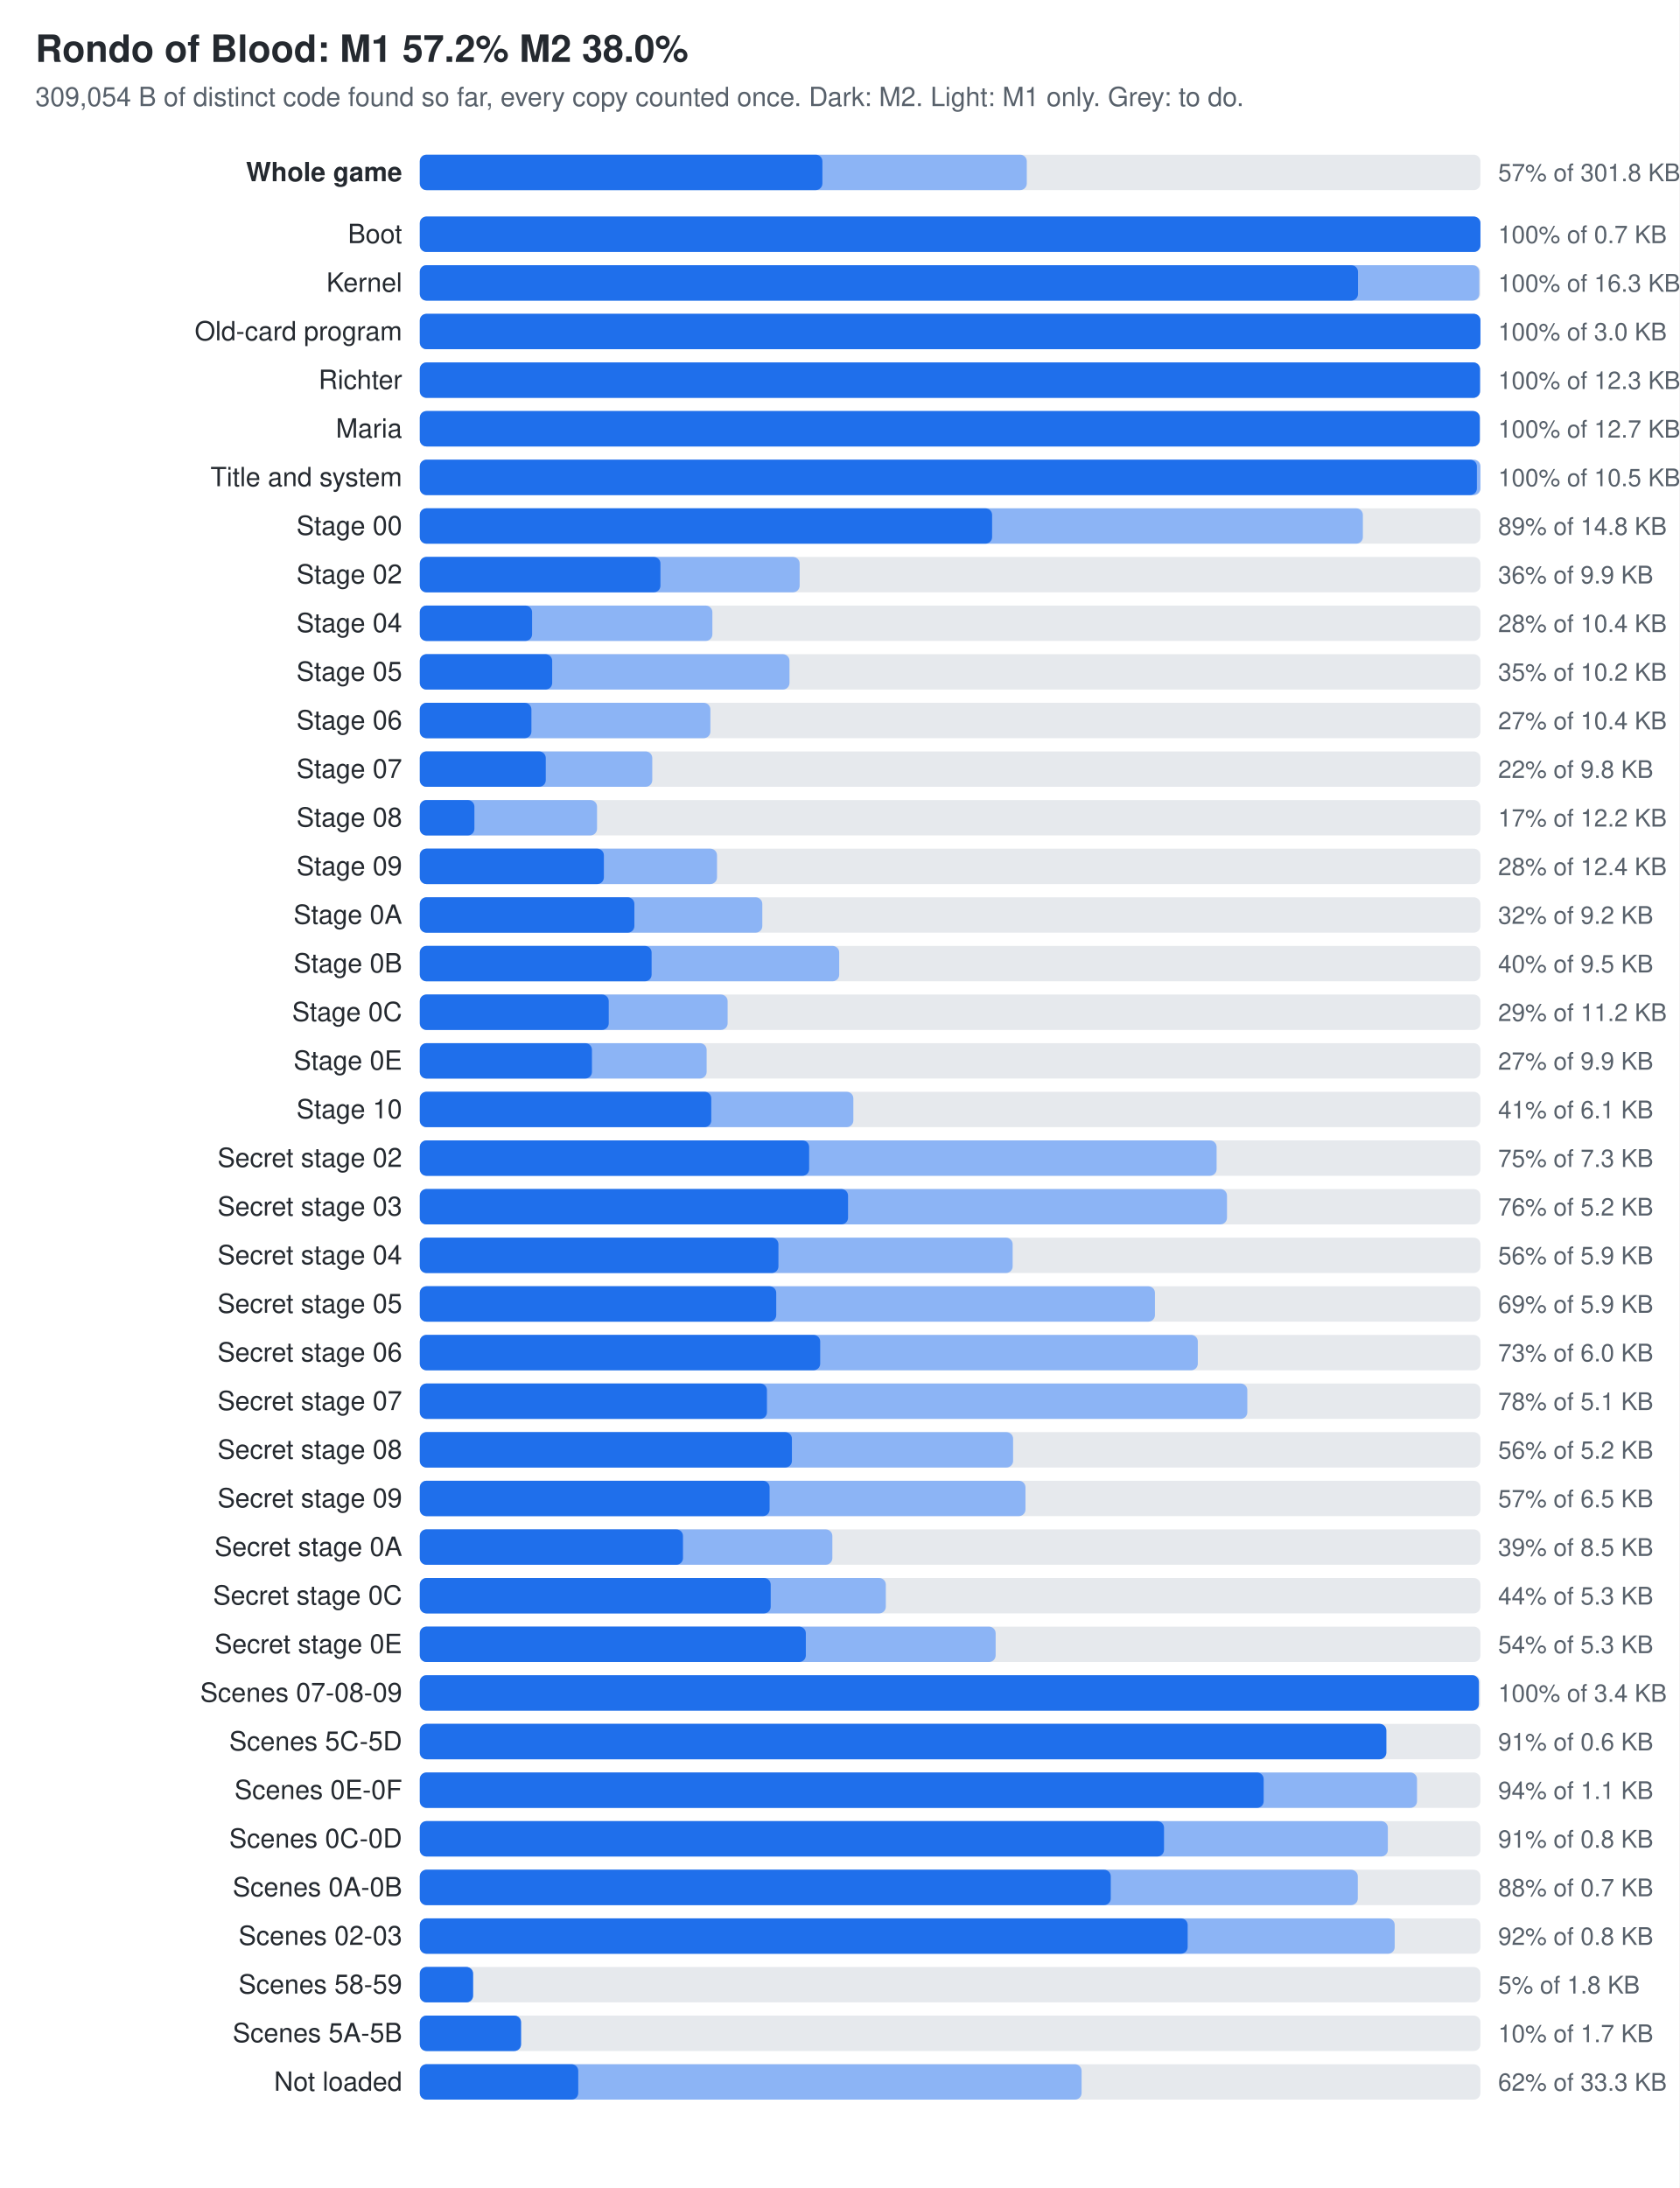
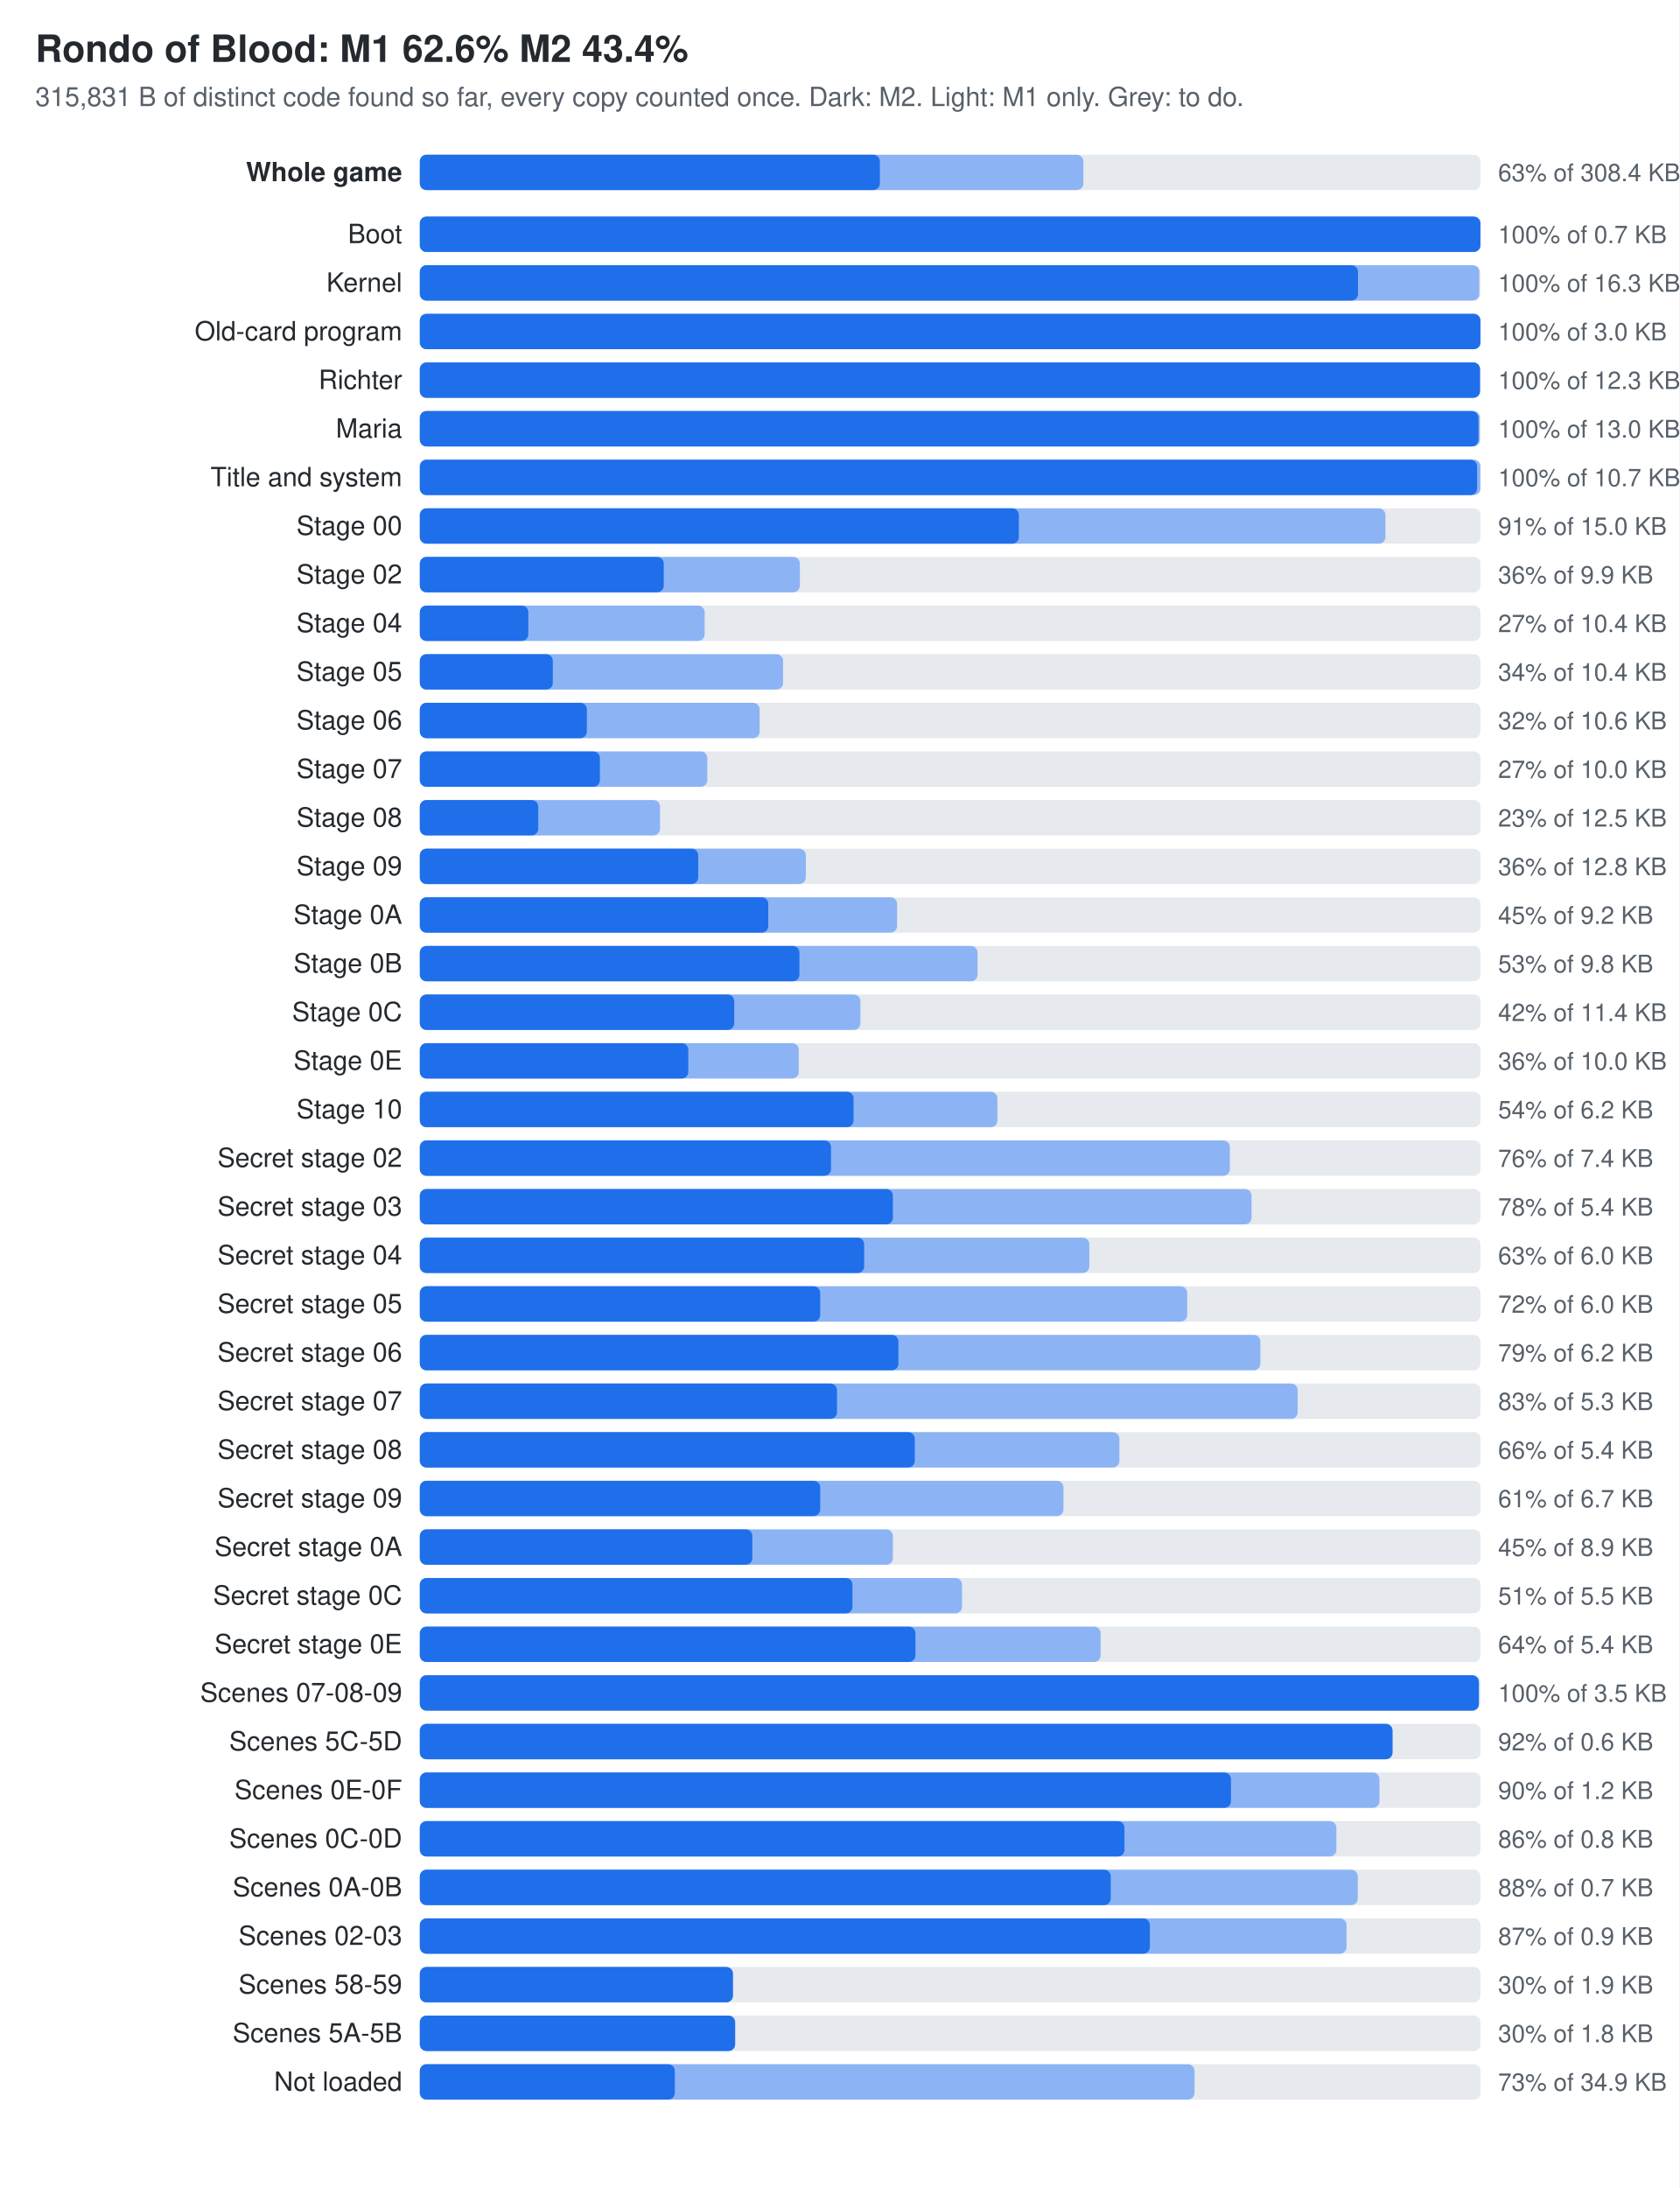
<svg xmlns="http://www.w3.org/2000/svg" width="760" height="990" viewBox="0 0 760 990" font-family="-apple-system,Segoe UI,Helvetica,Arial,sans-serif">
  <rect width="760" height="990" fill="#ffffff" />
-   <text x="16" y="28" font-size="17" font-weight="600" fill="#24292f">Rondo of Blood: M1 57.2%  M2 38.0%</text>
-   <text x="16" y="48" font-size="12" fill="#57606a">309,054 B of distinct code found so far, every copy counted once. Dark: M2. Light: M1 only. Grey: to do.</text>
+   <text x="16" y="28" font-size="17" font-weight="600" fill="#24292f">Rondo of Blood: M1 62.6%  M2 43.4%</text>
+   <text x="16" y="48" font-size="12" fill="#57606a">315,831 B of distinct code found so far, every copy counted once. Dark: M2. Light: M1 only. Grey: to do.</text>
  <text x="182" y="82" font-size="12" text-anchor="end" fill="#24292f" font-weight="600">Whole game</text>
  <rect x="190" y="70" width="480" height="16" rx="3" fill="#e6e9ed" />
-   <rect x="190" y="70" width="274.7" height="16" rx="3" fill="#8cb4f5" />
-   <rect x="190" y="70" width="182.2" height="16" rx="3" fill="#1f6feb" />
-   <text x="678" y="82" font-size="11" fill="#57606a">57% of 301.8 KB</text>
+   <rect x="190" y="70" width="300.3" height="16" rx="3" fill="#8cb4f5" />
+   <rect x="190" y="70" width="208.2" height="16" rx="3" fill="#1f6feb" />
+   <text x="678" y="82" font-size="11" fill="#57606a">63% of 308.4 KB</text>
  <text x="182" y="110" font-size="12" text-anchor="end" fill="#24292f">Boot</text>
  <rect x="190" y="98" width="480" height="16" rx="3" fill="#e6e9ed" />
  <rect x="190" y="98" width="480.0" height="16" rx="3" fill="#8cb4f5" />
  <rect x="190" y="98" width="480.0" height="16" rx="3" fill="#1f6feb" />
  <text x="678" y="110" font-size="11" fill="#57606a">100% of 0.7 KB</text>
  <text x="182" y="132" font-size="12" text-anchor="end" fill="#24292f">Kernel</text>
  <rect x="190" y="120" width="480" height="16" rx="3" fill="#e6e9ed" />
  <rect x="190" y="120" width="479.5" height="16" rx="3" fill="#8cb4f5" />
  <rect x="190" y="120" width="424.6" height="16" rx="3" fill="#1f6feb" />
  <text x="678" y="132" font-size="11" fill="#57606a">100% of 16.3 KB</text>
  <text x="182" y="154" font-size="12" text-anchor="end" fill="#24292f">Old-card program</text>
  <rect x="190" y="142" width="480" height="16" rx="3" fill="#e6e9ed" />
  <rect x="190" y="142" width="480.0" height="16" rx="3" fill="#8cb4f5" />
  <rect x="190" y="142" width="480.0" height="16" rx="3" fill="#1f6feb" />
  <text x="678" y="154" font-size="11" fill="#57606a">100% of 3.0 KB</text>
  <text x="182" y="176" font-size="12" text-anchor="end" fill="#24292f">Richter</text>
  <rect x="190" y="164" width="480" height="16" rx="3" fill="#e6e9ed" />
  <rect x="190" y="164" width="479.8" height="16" rx="3" fill="#8cb4f5" />
  <rect x="190" y="164" width="479.8" height="16" rx="3" fill="#1f6feb" />
  <text x="678" y="176" font-size="11" fill="#57606a">100% of 12.3 KB</text>
  <text x="182" y="198" font-size="12" text-anchor="end" fill="#24292f">Maria</text>
  <rect x="190" y="186" width="480" height="16" rx="3" fill="#e6e9ed" />
  <rect x="190" y="186" width="479.7" height="16" rx="3" fill="#8cb4f5" />
-   <rect x="190" y="186" width="479.7" height="16" rx="3" fill="#1f6feb" />
-   <text x="678" y="198" font-size="11" fill="#57606a">100% of 12.7 KB</text>
+   <rect x="190" y="186" width="479.1" height="16" rx="3" fill="#1f6feb" />
+   <text x="678" y="198" font-size="11" fill="#57606a">100% of 13.0 KB</text>
  <text x="182" y="220" font-size="12" text-anchor="end" fill="#24292f">Title and system</text>
  <rect x="190" y="208" width="480" height="16" rx="3" fill="#e6e9ed" />
  <rect x="190" y="208" width="480.0" height="16" rx="3" fill="#8cb4f5" />
-   <rect x="190" y="208" width="478.4" height="16" rx="3" fill="#1f6feb" />
-   <text x="678" y="220" font-size="11" fill="#57606a">100% of 10.5 KB</text>
+   <rect x="190" y="208" width="478.5" height="16" rx="3" fill="#1f6feb" />
+   <text x="678" y="220" font-size="11" fill="#57606a">100% of 10.7 KB</text>
  <text x="182" y="242" font-size="12" text-anchor="end" fill="#24292f">Stage 00</text>
  <rect x="190" y="230" width="480" height="16" rx="3" fill="#e6e9ed" />
-   <rect x="190" y="230" width="426.8" height="16" rx="3" fill="#8cb4f5" />
-   <rect x="190" y="230" width="259.0" height="16" rx="3" fill="#1f6feb" />
-   <text x="678" y="242" font-size="11" fill="#57606a">89% of 14.8 KB</text>
+   <rect x="190" y="230" width="437.0" height="16" rx="3" fill="#8cb4f5" />
+   <rect x="190" y="230" width="271.1" height="16" rx="3" fill="#1f6feb" />
+   <text x="678" y="242" font-size="11" fill="#57606a">91% of 15.0 KB</text>
  <text x="182" y="264" font-size="12" text-anchor="end" fill="#24292f">Stage 02</text>
  <rect x="190" y="252" width="480" height="16" rx="3" fill="#e6e9ed" />
-   <rect x="190" y="252" width="171.9" height="16" rx="3" fill="#8cb4f5" />
-   <rect x="190" y="252" width="108.9" height="16" rx="3" fill="#1f6feb" />
+   <rect x="190" y="252" width="172.0" height="16" rx="3" fill="#8cb4f5" />
+   <rect x="190" y="252" width="110.4" height="16" rx="3" fill="#1f6feb" />
  <text x="678" y="264" font-size="11" fill="#57606a">36% of 9.9 KB</text>
  <text x="182" y="286" font-size="12" text-anchor="end" fill="#24292f">Stage 04</text>
  <rect x="190" y="274" width="480" height="16" rx="3" fill="#e6e9ed" />
-   <rect x="190" y="274" width="132.4" height="16" rx="3" fill="#8cb4f5" />
-   <rect x="190" y="274" width="50.8" height="16" rx="3" fill="#1f6feb" />
-   <text x="678" y="286" font-size="11" fill="#57606a">28% of 10.4 KB</text>
+   <rect x="190" y="274" width="128.9" height="16" rx="3" fill="#8cb4f5" />
+   <rect x="190" y="274" width="49.1" height="16" rx="3" fill="#1f6feb" />
+   <text x="678" y="286" font-size="11" fill="#57606a">27% of 10.4 KB</text>
  <text x="182" y="308" font-size="12" text-anchor="end" fill="#24292f">Stage 05</text>
  <rect x="190" y="296" width="480" height="16" rx="3" fill="#e6e9ed" />
-   <rect x="190" y="296" width="167.3" height="16" rx="3" fill="#8cb4f5" />
-   <rect x="190" y="296" width="59.9" height="16" rx="3" fill="#1f6feb" />
-   <text x="678" y="308" font-size="11" fill="#57606a">35% of 10.2 KB</text>
+   <rect x="190" y="296" width="164.4" height="16" rx="3" fill="#8cb4f5" />
+   <rect x="190" y="296" width="60.2" height="16" rx="3" fill="#1f6feb" />
+   <text x="678" y="308" font-size="11" fill="#57606a">34% of 10.4 KB</text>
  <text x="182" y="330" font-size="12" text-anchor="end" fill="#24292f">Stage 06</text>
  <rect x="190" y="318" width="480" height="16" rx="3" fill="#e6e9ed" />
-   <rect x="190" y="318" width="131.5" height="16" rx="3" fill="#8cb4f5" />
-   <rect x="190" y="318" width="50.5" height="16" rx="3" fill="#1f6feb" />
-   <text x="678" y="330" font-size="11" fill="#57606a">27% of 10.4 KB</text>
+   <rect x="190" y="318" width="153.8" height="16" rx="3" fill="#8cb4f5" />
+   <rect x="190" y="318" width="75.6" height="16" rx="3" fill="#1f6feb" />
+   <text x="678" y="330" font-size="11" fill="#57606a">32% of 10.6 KB</text>
  <text x="182" y="352" font-size="12" text-anchor="end" fill="#24292f">Stage 07</text>
  <rect x="190" y="340" width="480" height="16" rx="3" fill="#e6e9ed" />
-   <rect x="190" y="340" width="105.2" height="16" rx="3" fill="#8cb4f5" />
-   <rect x="190" y="340" width="57.0" height="16" rx="3" fill="#1f6feb" />
-   <text x="678" y="352" font-size="11" fill="#57606a">22% of 9.8 KB</text>
+   <rect x="190" y="340" width="130.1" height="16" rx="3" fill="#8cb4f5" />
+   <rect x="190" y="340" width="81.5" height="16" rx="3" fill="#1f6feb" />
+   <text x="678" y="352" font-size="11" fill="#57606a">27% of 10.0 KB</text>
  <text x="182" y="374" font-size="12" text-anchor="end" fill="#24292f">Stage 08</text>
  <rect x="190" y="362" width="480" height="16" rx="3" fill="#e6e9ed" />
-   <rect x="190" y="362" width="80.2" height="16" rx="3" fill="#8cb4f5" />
-   <rect x="190" y="362" width="24.7" height="16" rx="3" fill="#1f6feb" />
-   <text x="678" y="374" font-size="11" fill="#57606a">17% of 12.2 KB</text>
+   <rect x="190" y="362" width="108.7" height="16" rx="3" fill="#8cb4f5" />
+   <rect x="190" y="362" width="53.6" height="16" rx="3" fill="#1f6feb" />
+   <text x="678" y="374" font-size="11" fill="#57606a">23% of 12.5 KB</text>
  <text x="182" y="396" font-size="12" text-anchor="end" fill="#24292f">Stage 09</text>
  <rect x="190" y="384" width="480" height="16" rx="3" fill="#e6e9ed" />
-   <rect x="190" y="384" width="134.5" height="16" rx="3" fill="#8cb4f5" />
-   <rect x="190" y="384" width="83.3" height="16" rx="3" fill="#1f6feb" />
-   <text x="678" y="396" font-size="11" fill="#57606a">28% of 12.4 KB</text>
+   <rect x="190" y="384" width="174.7" height="16" rx="3" fill="#8cb4f5" />
+   <rect x="190" y="384" width="126.0" height="16" rx="3" fill="#1f6feb" />
+   <text x="678" y="396" font-size="11" fill="#57606a">36% of 12.8 KB</text>
  <text x="182" y="418" font-size="12" text-anchor="end" fill="#24292f">Stage 0A</text>
  <rect x="190" y="406" width="480" height="16" rx="3" fill="#e6e9ed" />
-   <rect x="190" y="406" width="155.0" height="16" rx="3" fill="#8cb4f5" />
-   <rect x="190" y="406" width="97.1" height="16" rx="3" fill="#1f6feb" />
-   <text x="678" y="418" font-size="11" fill="#57606a">32% of 9.2 KB</text>
+   <rect x="190" y="406" width="216.0" height="16" rx="3" fill="#8cb4f5" />
+   <rect x="190" y="406" width="157.7" height="16" rx="3" fill="#1f6feb" />
+   <text x="678" y="418" font-size="11" fill="#57606a">45% of 9.2 KB</text>
  <text x="182" y="440" font-size="12" text-anchor="end" fill="#24292f">Stage 0B</text>
  <rect x="190" y="428" width="480" height="16" rx="3" fill="#e6e9ed" />
-   <rect x="190" y="428" width="189.8" height="16" rx="3" fill="#8cb4f5" />
-   <rect x="190" y="428" width="104.9" height="16" rx="3" fill="#1f6feb" />
-   <text x="678" y="440" font-size="11" fill="#57606a">40% of 9.5 KB</text>
+   <rect x="190" y="428" width="252.4" height="16" rx="3" fill="#8cb4f5" />
+   <rect x="190" y="428" width="171.8" height="16" rx="3" fill="#1f6feb" />
+   <text x="678" y="440" font-size="11" fill="#57606a">53% of 9.8 KB</text>
  <text x="182" y="462" font-size="12" text-anchor="end" fill="#24292f">Stage 0C</text>
  <rect x="190" y="450" width="480" height="16" rx="3" fill="#e6e9ed" />
-   <rect x="190" y="450" width="139.3" height="16" rx="3" fill="#8cb4f5" />
-   <rect x="190" y="450" width="85.5" height="16" rx="3" fill="#1f6feb" />
-   <text x="678" y="462" font-size="11" fill="#57606a">29% of 11.2 KB</text>
+   <rect x="190" y="450" width="199.4" height="16" rx="3" fill="#8cb4f5" />
+   <rect x="190" y="450" width="142.3" height="16" rx="3" fill="#1f6feb" />
+   <text x="678" y="462" font-size="11" fill="#57606a">42% of 11.4 KB</text>
  <text x="182" y="484" font-size="12" text-anchor="end" fill="#24292f">Stage 0E</text>
  <rect x="190" y="472" width="480" height="16" rx="3" fill="#e6e9ed" />
-   <rect x="190" y="472" width="129.8" height="16" rx="3" fill="#8cb4f5" />
-   <rect x="190" y="472" width="77.9" height="16" rx="3" fill="#1f6feb" />
-   <text x="678" y="484" font-size="11" fill="#57606a">27% of 9.9 KB</text>
+   <rect x="190" y="472" width="171.5" height="16" rx="3" fill="#8cb4f5" />
+   <rect x="190" y="472" width="121.5" height="16" rx="3" fill="#1f6feb" />
+   <text x="678" y="484" font-size="11" fill="#57606a">36% of 10.0 KB</text>
  <text x="182" y="506" font-size="12" text-anchor="end" fill="#24292f">Stage 10</text>
  <rect x="190" y="494" width="480" height="16" rx="3" fill="#e6e9ed" />
-   <rect x="190" y="494" width="196.2" height="16" rx="3" fill="#8cb4f5" />
-   <rect x="190" y="494" width="131.9" height="16" rx="3" fill="#1f6feb" />
-   <text x="678" y="506" font-size="11" fill="#57606a">41% of 6.1 KB</text>
+   <rect x="190" y="494" width="261.4" height="16" rx="3" fill="#8cb4f5" />
+   <rect x="190" y="494" width="196.3" height="16" rx="3" fill="#1f6feb" />
+   <text x="678" y="506" font-size="11" fill="#57606a">54% of 6.2 KB</text>
  <text x="182" y="528" font-size="12" text-anchor="end" fill="#24292f">Secret stage 02</text>
  <rect x="190" y="516" width="480" height="16" rx="3" fill="#e6e9ed" />
-   <rect x="190" y="516" width="360.6" height="16" rx="3" fill="#8cb4f5" />
-   <rect x="190" y="516" width="176.2" height="16" rx="3" fill="#1f6feb" />
-   <text x="678" y="528" font-size="11" fill="#57606a">75% of 7.3 KB</text>
+   <rect x="190" y="516" width="366.6" height="16" rx="3" fill="#8cb4f5" />
+   <rect x="190" y="516" width="186.1" height="16" rx="3" fill="#1f6feb" />
+   <text x="678" y="528" font-size="11" fill="#57606a">76% of 7.4 KB</text>
  <text x="182" y="550" font-size="12" text-anchor="end" fill="#24292f">Secret stage 03</text>
  <rect x="190" y="538" width="480" height="16" rx="3" fill="#e6e9ed" />
-   <rect x="190" y="538" width="365.3" height="16" rx="3" fill="#8cb4f5" />
-   <rect x="190" y="538" width="193.8" height="16" rx="3" fill="#1f6feb" />
-   <text x="678" y="550" font-size="11" fill="#57606a">76% of 5.2 KB</text>
+   <rect x="190" y="538" width="376.4" height="16" rx="3" fill="#8cb4f5" />
+   <rect x="190" y="538" width="214.1" height="16" rx="3" fill="#1f6feb" />
+   <text x="678" y="550" font-size="11" fill="#57606a">78% of 5.4 KB</text>
  <text x="182" y="572" font-size="12" text-anchor="end" fill="#24292f">Secret stage 04</text>
  <rect x="190" y="560" width="480" height="16" rx="3" fill="#e6e9ed" />
-   <rect x="190" y="560" width="268.3" height="16" rx="3" fill="#8cb4f5" />
-   <rect x="190" y="560" width="162.3" height="16" rx="3" fill="#1f6feb" />
-   <text x="678" y="572" font-size="11" fill="#57606a">56% of 5.9 KB</text>
+   <rect x="190" y="560" width="303.0" height="16" rx="3" fill="#8cb4f5" />
+   <rect x="190" y="560" width="201.1" height="16" rx="3" fill="#1f6feb" />
+   <text x="678" y="572" font-size="11" fill="#57606a">63% of 6.0 KB</text>
  <text x="182" y="594" font-size="12" text-anchor="end" fill="#24292f">Secret stage 05</text>
  <rect x="190" y="582" width="480" height="16" rx="3" fill="#e6e9ed" />
-   <rect x="190" y="582" width="332.7" height="16" rx="3" fill="#8cb4f5" />
-   <rect x="190" y="582" width="161.3" height="16" rx="3" fill="#1f6feb" />
-   <text x="678" y="594" font-size="11" fill="#57606a">69% of 5.9 KB</text>
+   <rect x="190" y="582" width="347.3" height="16" rx="3" fill="#8cb4f5" />
+   <rect x="190" y="582" width="181.2" height="16" rx="3" fill="#1f6feb" />
+   <text x="678" y="594" font-size="11" fill="#57606a">72% of 6.0 KB</text>
  <text x="182" y="616" font-size="12" text-anchor="end" fill="#24292f">Secret stage 06</text>
  <rect x="190" y="604" width="480" height="16" rx="3" fill="#e6e9ed" />
-   <rect x="190" y="604" width="352.1" height="16" rx="3" fill="#8cb4f5" />
-   <rect x="190" y="604" width="181.2" height="16" rx="3" fill="#1f6feb" />
-   <text x="678" y="616" font-size="11" fill="#57606a">73% of 6.0 KB</text>
+   <rect x="190" y="604" width="380.4" height="16" rx="3" fill="#8cb4f5" />
+   <rect x="190" y="604" width="216.6" height="16" rx="3" fill="#1f6feb" />
+   <text x="678" y="616" font-size="11" fill="#57606a">79% of 6.2 KB</text>
  <text x="182" y="638" font-size="12" text-anchor="end" fill="#24292f">Secret stage 07</text>
  <rect x="190" y="626" width="480" height="16" rx="3" fill="#e6e9ed" />
-   <rect x="190" y="626" width="374.5" height="16" rx="3" fill="#8cb4f5" />
-   <rect x="190" y="626" width="157.1" height="16" rx="3" fill="#1f6feb" />
-   <text x="678" y="638" font-size="11" fill="#57606a">78% of 5.1 KB</text>
+   <rect x="190" y="626" width="397.3" height="16" rx="3" fill="#8cb4f5" />
+   <rect x="190" y="626" width="188.8" height="16" rx="3" fill="#1f6feb" />
+   <text x="678" y="638" font-size="11" fill="#57606a">83% of 5.3 KB</text>
  <text x="182" y="660" font-size="12" text-anchor="end" fill="#24292f">Secret stage 08</text>
  <rect x="190" y="648" width="480" height="16" rx="3" fill="#e6e9ed" />
-   <rect x="190" y="648" width="268.5" height="16" rx="3" fill="#8cb4f5" />
-   <rect x="190" y="648" width="168.4" height="16" rx="3" fill="#1f6feb" />
-   <text x="678" y="660" font-size="11" fill="#57606a">56% of 5.2 KB</text>
+   <rect x="190" y="648" width="316.6" height="16" rx="3" fill="#8cb4f5" />
+   <rect x="190" y="648" width="224.0" height="16" rx="3" fill="#1f6feb" />
+   <text x="678" y="660" font-size="11" fill="#57606a">66% of 5.4 KB</text>
  <text x="182" y="682" font-size="12" text-anchor="end" fill="#24292f">Secret stage 09</text>
  <rect x="190" y="670" width="480" height="16" rx="3" fill="#e6e9ed" />
-   <rect x="190" y="670" width="274.1" height="16" rx="3" fill="#8cb4f5" />
-   <rect x="190" y="670" width="158.3" height="16" rx="3" fill="#1f6feb" />
-   <text x="678" y="682" font-size="11" fill="#57606a">57% of 6.5 KB</text>
+   <rect x="190" y="670" width="291.3" height="16" rx="3" fill="#8cb4f5" />
+   <rect x="190" y="670" width="181.2" height="16" rx="3" fill="#1f6feb" />
+   <text x="678" y="682" font-size="11" fill="#57606a">61% of 6.7 KB</text>
  <text x="182" y="704" font-size="12" text-anchor="end" fill="#24292f">Secret stage 0A</text>
  <rect x="190" y="692" width="480" height="16" rx="3" fill="#e6e9ed" />
-   <rect x="190" y="692" width="186.7" height="16" rx="3" fill="#8cb4f5" />
-   <rect x="190" y="692" width="119.1" height="16" rx="3" fill="#1f6feb" />
-   <text x="678" y="704" font-size="11" fill="#57606a">39% of 8.5 KB</text>
+   <rect x="190" y="692" width="214.1" height="16" rx="3" fill="#8cb4f5" />
+   <rect x="190" y="692" width="150.5" height="16" rx="3" fill="#1f6feb" />
+   <text x="678" y="704" font-size="11" fill="#57606a">45% of 8.9 KB</text>
  <text x="182" y="726" font-size="12" text-anchor="end" fill="#24292f">Secret stage 0C</text>
  <rect x="190" y="714" width="480" height="16" rx="3" fill="#e6e9ed" />
-   <rect x="190" y="714" width="210.9" height="16" rx="3" fill="#8cb4f5" />
-   <rect x="190" y="714" width="158.8" height="16" rx="3" fill="#1f6feb" />
-   <text x="678" y="726" font-size="11" fill="#57606a">44% of 5.3 KB</text>
+   <rect x="190" y="714" width="245.4" height="16" rx="3" fill="#8cb4f5" />
+   <rect x="190" y="714" width="195.8" height="16" rx="3" fill="#1f6feb" />
+   <text x="678" y="726" font-size="11" fill="#57606a">51% of 5.5 KB</text>
  <text x="182" y="748" font-size="12" text-anchor="end" fill="#24292f">Secret stage 0E</text>
  <rect x="190" y="736" width="480" height="16" rx="3" fill="#e6e9ed" />
-   <rect x="190" y="736" width="260.6" height="16" rx="3" fill="#8cb4f5" />
-   <rect x="190" y="736" width="174.7" height="16" rx="3" fill="#1f6feb" />
-   <text x="678" y="748" font-size="11" fill="#57606a">54% of 5.3 KB</text>
+   <rect x="190" y="736" width="308.1" height="16" rx="3" fill="#8cb4f5" />
+   <rect x="190" y="736" width="224.3" height="16" rx="3" fill="#1f6feb" />
+   <text x="678" y="748" font-size="11" fill="#57606a">64% of 5.4 KB</text>
  <text x="182" y="770" font-size="12" text-anchor="end" fill="#24292f">Scenes 07-08-09</text>
  <rect x="190" y="758" width="480" height="16" rx="3" fill="#e6e9ed" />
  <rect x="190" y="758" width="479.3" height="16" rx="3" fill="#8cb4f5" />
  <rect x="190" y="758" width="479.3" height="16" rx="3" fill="#1f6feb" />
-   <text x="678" y="770" font-size="11" fill="#57606a">100% of 3.4 KB</text>
+   <text x="678" y="770" font-size="11" fill="#57606a">100% of 3.5 KB</text>
  <text x="182" y="792" font-size="12" text-anchor="end" fill="#24292f">Scenes 5C-5D</text>
  <rect x="190" y="780" width="480" height="16" rx="3" fill="#e6e9ed" />
-   <rect x="190" y="780" width="437.4" height="16" rx="3" fill="#8cb4f5" />
-   <rect x="190" y="780" width="437.4" height="16" rx="3" fill="#1f6feb" />
-   <text x="678" y="792" font-size="11" fill="#57606a">91% of 0.6 KB</text>
+   <rect x="190" y="780" width="440.2" height="16" rx="3" fill="#8cb4f5" />
+   <rect x="190" y="780" width="440.2" height="16" rx="3" fill="#1f6feb" />
+   <text x="678" y="792" font-size="11" fill="#57606a">92% of 0.6 KB</text>
  <text x="182" y="814" font-size="12" text-anchor="end" fill="#24292f">Scenes 0E-0F</text>
  <rect x="190" y="802" width="480" height="16" rx="3" fill="#e6e9ed" />
-   <rect x="190" y="802" width="451.3" height="16" rx="3" fill="#8cb4f5" />
-   <rect x="190" y="802" width="381.9" height="16" rx="3" fill="#1f6feb" />
-   <text x="678" y="814" font-size="11" fill="#57606a">94% of 1.1 KB</text>
+   <rect x="190" y="802" width="434.3" height="16" rx="3" fill="#8cb4f5" />
+   <rect x="190" y="802" width="367.1" height="16" rx="3" fill="#1f6feb" />
+   <text x="678" y="814" font-size="11" fill="#57606a">90% of 1.2 KB</text>
  <text x="182" y="836" font-size="12" text-anchor="end" fill="#24292f">Scenes 0C-0D</text>
  <rect x="190" y="824" width="480" height="16" rx="3" fill="#e6e9ed" />
-   <rect x="190" y="824" width="438.1" height="16" rx="3" fill="#8cb4f5" />
-   <rect x="190" y="824" width="336.8" height="16" rx="3" fill="#1f6feb" />
-   <text x="678" y="836" font-size="11" fill="#57606a">91% of 0.8 KB</text>
+   <rect x="190" y="824" width="414.8" height="16" rx="3" fill="#8cb4f5" />
+   <rect x="190" y="824" width="318.9" height="16" rx="3" fill="#1f6feb" />
+   <text x="678" y="836" font-size="11" fill="#57606a">86% of 0.8 KB</text>
  <text x="182" y="858" font-size="12" text-anchor="end" fill="#24292f">Scenes 0A-0B</text>
  <rect x="190" y="846" width="480" height="16" rx="3" fill="#e6e9ed" />
  <rect x="190" y="846" width="424.5" height="16" rx="3" fill="#8cb4f5" />
  <rect x="190" y="846" width="312.7" height="16" rx="3" fill="#1f6feb" />
  <text x="678" y="858" font-size="11" fill="#57606a">88% of 0.7 KB</text>
  <text x="182" y="880" font-size="12" text-anchor="end" fill="#24292f">Scenes 02-03</text>
  <rect x="190" y="868" width="480" height="16" rx="3" fill="#e6e9ed" />
-   <rect x="190" y="868" width="441.2" height="16" rx="3" fill="#8cb4f5" />
-   <rect x="190" y="868" width="347.5" height="16" rx="3" fill="#1f6feb" />
-   <text x="678" y="880" font-size="11" fill="#57606a">92% of 0.8 KB</text>
+   <rect x="190" y="868" width="419.4" height="16" rx="3" fill="#8cb4f5" />
+   <rect x="190" y="868" width="330.4" height="16" rx="3" fill="#1f6feb" />
+   <text x="678" y="880" font-size="11" fill="#57606a">87% of 0.9 KB</text>
  <text x="182" y="902" font-size="12" text-anchor="end" fill="#24292f">Scenes 58-59</text>
  <rect x="190" y="890" width="480" height="16" rx="3" fill="#e6e9ed" />
-   <rect x="190" y="890" width="24.1" height="16" rx="3" fill="#8cb4f5" />
-   <rect x="190" y="890" width="24.1" height="16" rx="3" fill="#1f6feb" />
-   <text x="678" y="902" font-size="11" fill="#57606a">5% of 1.8 KB</text>
+   <rect x="190" y="890" width="141.7" height="16" rx="3" fill="#8cb4f5" />
+   <rect x="190" y="890" width="141.7" height="16" rx="3" fill="#1f6feb" />
+   <text x="678" y="902" font-size="11" fill="#57606a">30% of 1.9 KB</text>
  <text x="182" y="924" font-size="12" text-anchor="end" fill="#24292f">Scenes 5A-5B</text>
  <rect x="190" y="912" width="480" height="16" rx="3" fill="#e6e9ed" />
-   <rect x="190" y="912" width="45.8" height="16" rx="3" fill="#8cb4f5" />
-   <rect x="190" y="912" width="45.8" height="16" rx="3" fill="#1f6feb" />
-   <text x="678" y="924" font-size="11" fill="#57606a">10% of 1.7 KB</text>
+   <rect x="190" y="912" width="142.7" height="16" rx="3" fill="#8cb4f5" />
+   <rect x="190" y="912" width="142.7" height="16" rx="3" fill="#1f6feb" />
+   <text x="678" y="924" font-size="11" fill="#57606a">30% of 1.8 KB</text>
  <text x="182" y="946" font-size="12" text-anchor="end" fill="#24292f">Not loaded</text>
  <rect x="190" y="934" width="480" height="16" rx="3" fill="#e6e9ed" />
-   <rect x="190" y="934" width="299.5" height="16" rx="3" fill="#8cb4f5" />
-   <rect x="190" y="934" width="71.7" height="16" rx="3" fill="#1f6feb" />
-   <text x="678" y="946" font-size="11" fill="#57606a">62% of 33.3 KB</text>
+   <rect x="190" y="934" width="350.6" height="16" rx="3" fill="#8cb4f5" />
+   <rect x="190" y="934" width="115.4" height="16" rx="3" fill="#1f6feb" />
+   <text x="678" y="946" font-size="11" fill="#57606a">73% of 34.9 KB</text>
</svg>
